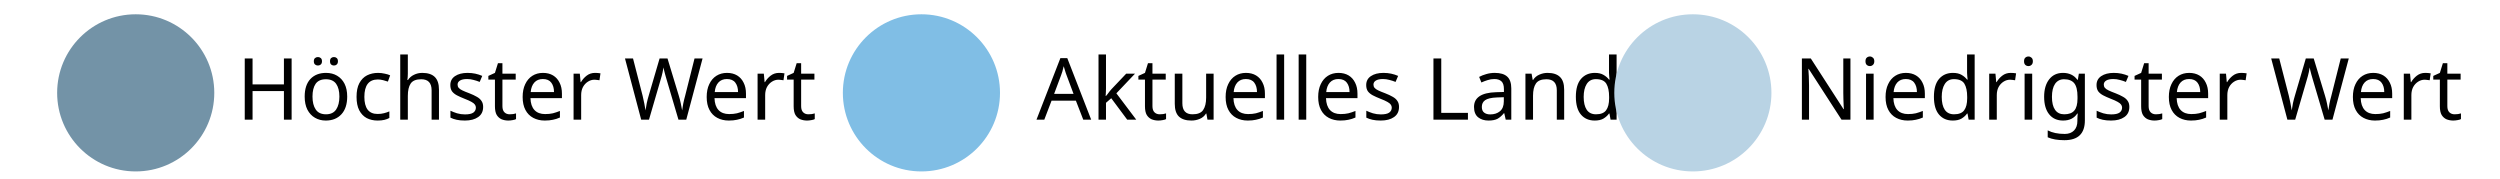
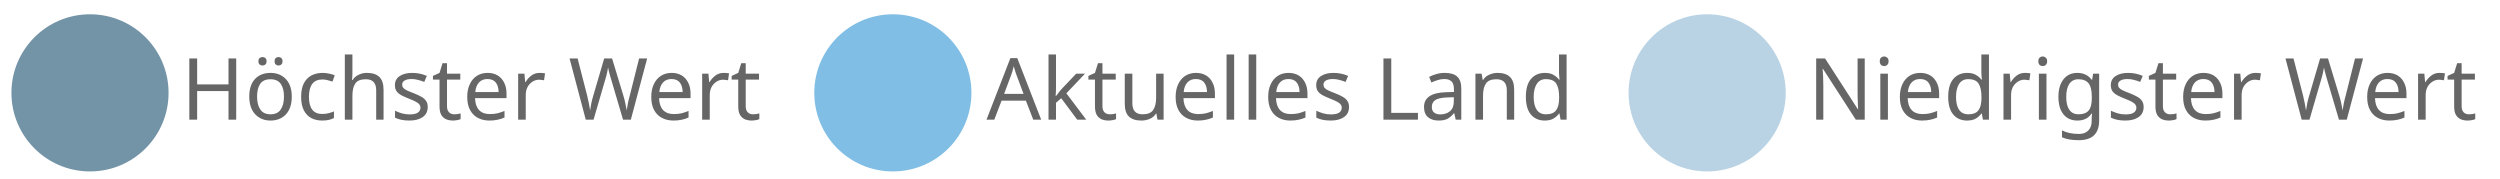
<svg xmlns="http://www.w3.org/2000/svg" version="1.1" id="Ebene_1" x="0px" y="0px" viewBox="0 0 350 25" style="enable-background:new 0 0 350 25;" xml:space="preserve">
  <style type="text/css">
	.st0{fill:#7393A7;}
	.st1{fill:none;}
- 	.st2{font-family:'MyriadPro-Regular';}
- 	.st3{font-size:12px;}
- 	.st4{fill:#80BEE5;}
- 	.st5{fill:#B9D3E4;}
+ 	.st2{fill:#666666;}
+ 	.st3{font-family:'LucidaGrande';}
+ 	.st4{font-size:12px;}
+ 	.st5{fill:#80BEE5;}
+ 	.st6{fill:#B9D3E4;}
</style>
  <g>
-     <circle class="st0" cx="19" cy="13" r="11" />
+     <circle class="st0" cx="12.6" cy="13" r="11" />
  </g>
  <rect x="33.1" y="8.2" class="st1" width="106.5" height="9.8" />
-   <text transform="matrix(1 0 0 1 33.1084 16.7515)" class="st2 st3">Höchster Wert</text>
+   <text transform="matrix(1 0 0 1 25.35 16.7515)" class="st2 st3 st4">Höchster Wert</text>
  <g>
-     <circle class="st4" cx="129" cy="13" r="11" />
+     <circle class="st5" cx="125" cy="13" r="11" />
  </g>
  <rect x="145.1" y="8.2" class="st1" width="106.5" height="9.8" />
-   <text transform="matrix(1 0 0 1 145.1084 16.7515)" class="st2 st3">Aktuelles Land</text>
+   <text transform="matrix(1 0 0 1 138.1084 16.7515)" class="st2 st3 st4">Aktuelles Land</text>
  <g>
-     <circle class="st5" cx="237" cy="13" r="11" />
+     <circle class="st6" cx="239" cy="13" r="11" />
  </g>
  <rect x="251.1" y="8.2" class="st1" width="106.5" height="9.8" />
-   <text transform="matrix(1 0 0 1 251.1084 16.7515)" class="st2 st3">Niedrigster Wert</text>
+   <text transform="matrix(1 0 0 1 253.1084 16.7515)" class="st2 st3 st4">Niedrigster Wert</text>
</svg>
